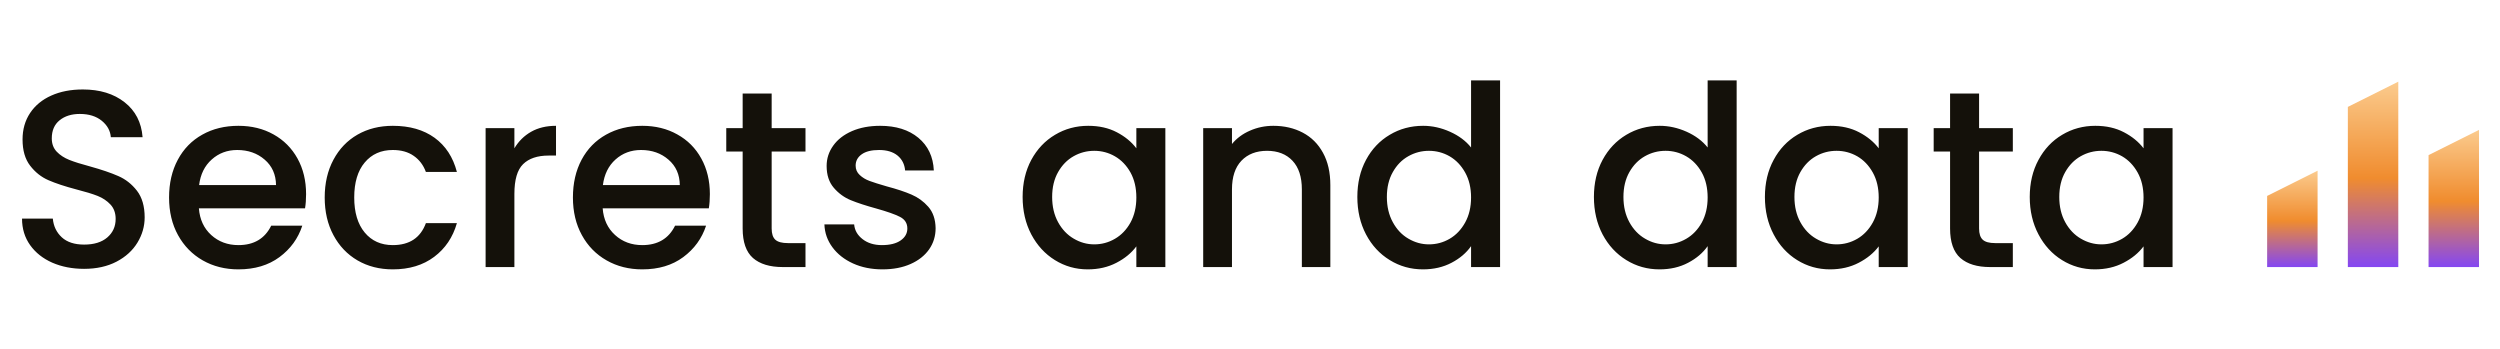
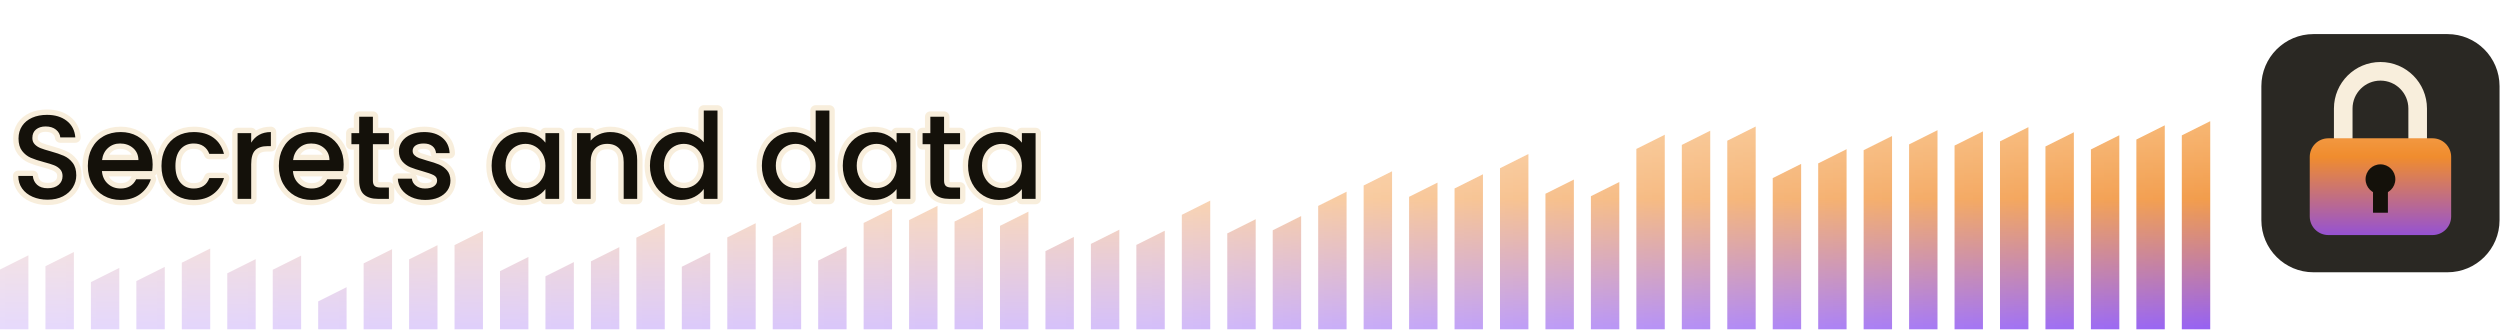
- <svg xmlns="http://www.w3.org/2000/svg" width="337" height="47" viewBox="0 0 337 47" role="img" aria-label="Secrets and data">
+ <svg xmlns="http://www.w3.org/2000/svg" width="880" height="116" viewBox="0 0 880 116" role="img" aria-label="Secrets and data">
  <defs>
-     <linearGradient id="g" x1="0" y1="0" x2="0" y2="1">
+     <linearGradient id="g" gradientUnits="userSpaceOnUse" x1="0" y1="14" x2="0" y2="116">
+       <stop offset="0" stop-color="#FBCB8E" />
+       <stop offset=".55" stop-color="#F08C2E" />
+       <stop offset="1" stop-color="#8447F2" />
+     </linearGradient>
+     <linearGradient id="gb" x1="0" y1="0" x2="0" y2="1">
+       <stop offset="0" stop-color="#FBCB8E" />
+       <stop offset=".52" stop-color="#F08C2E" />
+       <stop offset="1" stop-color="#8447F2" />
+     </linearGradient>
+     <linearGradient id="ig" gradientUnits="userSpaceOnUse" x1="0" y1="6" x2="0" y2="58">
      <stop offset="0" stop-color="#FBCB8E" />
      <stop offset=".52" stop-color="#F08C2E" />
      <stop offset="1" stop-color="#8447F2" />
    </linearGradient>
  </defs>
-   <style>.t{fill:#14110A}.b{fill:url(#g)}@media (prefers-color-scheme:dark){.t{fill:#F8EEDC}}</style>
-   <path class="t" d="M11.34 36.24Q8.96 36.24 7.05 35.41Q5.15 34.57 4.06 33.04Q2.97 31.51 2.97 29.47L2.97 29.47L7.12 29.47Q7.26 31.00 8.33 31.99Q9.40 32.97 11.34 32.97L11.34 32.97Q13.34 32.97 14.46 32.01Q15.59 31.04 15.59 29.51L15.59 29.51Q15.59 28.32 14.89 27.57Q14.19 26.82 13.16 26.41Q12.12 26.00 10.28 25.53L10.28 25.53Q7.97 24.92 6.53 24.29Q5.08 23.66 4.06 22.33Q3.04 21.01 3.04 18.80L3.04 18.80Q3.04 16.76 4.06 15.23Q5.08 13.70 6.92 12.88Q8.75 12.06 11.17 12.06L11.17 12.06Q14.60 12.06 16.79 13.78Q18.99 15.50 19.22 18.49L19.22 18.49L14.94 18.49Q14.84 17.20 13.72 16.28Q12.59 15.36 10.76 15.36L10.76 15.36Q9.09 15.36 8.04 16.21Q6.98 17.06 6.98 18.66L6.98 18.66Q6.98 19.75 7.65 20.45Q8.31 21.14 9.33 21.55Q10.35 21.96 12.12 22.43L12.12 22.43Q14.46 23.08 15.94 23.73Q17.42 24.37 18.46 25.71Q19.50 27.06 19.50 29.30L19.50 29.30Q19.50 31.10 18.53 32.70Q17.56 34.30 15.71 35.27Q13.85 36.24 11.34 36.24L11.34 36.24ZM41.26 26.17Q41.26 27.23 41.12 28.08L41.12 28.08L26.81 28.08Q26.98 30.32 28.47 31.68Q29.97 33.04 32.14 33.04L32.14 33.04Q35.27 33.04 36.56 30.42L36.56 30.42L40.75 30.42Q39.90 33.01 37.67 34.66Q35.44 36.31 32.14 36.31L32.14 36.31Q29.46 36.31 27.33 35.10Q25.21 33.89 24.00 31.70Q22.79 29.51 22.79 26.62L22.79 26.62Q22.79 23.73 23.97 21.53Q25.14 19.34 27.27 18.15Q29.39 16.96 32.14 16.96L32.14 16.96Q34.80 16.96 36.87 18.12Q38.94 19.27 40.10 21.36Q41.26 23.45 41.26 26.17L41.26 26.17ZM26.84 24.95L37.21 24.95Q37.18 22.81 35.68 21.52Q34.18 20.22 31.97 20.22L31.97 20.22Q29.97 20.22 28.54 21.50Q27.11 22.77 26.84 24.95L26.84 24.95ZM43.77 26.62Q43.77 23.73 44.95 21.53Q46.12 19.34 48.19 18.15Q50.27 16.96 52.95 16.96L52.95 16.96Q56.35 16.96 58.58 18.57Q60.81 20.19 61.59 23.18L61.59 23.18L57.41 23.18Q56.90 21.79 55.77 21.01Q54.65 20.22 52.95 20.22L52.95 20.22Q50.57 20.22 49.16 21.91Q47.75 23.59 47.75 26.62L47.75 26.62Q47.75 29.64 49.16 31.34Q50.57 33.04 52.95 33.04L52.95 33.04Q56.32 33.04 57.41 30.08L57.41 30.08L61.59 30.08Q60.77 32.94 58.53 34.62Q56.28 36.31 52.95 36.31L52.95 36.31Q50.27 36.31 48.19 35.10Q46.12 33.89 44.95 31.70Q43.77 29.51 43.77 26.62L43.77 26.62ZM69.34 19.99Q70.19 18.56 71.60 17.76Q73.01 16.96 74.95 16.96L74.95 16.96L74.95 20.97L73.96 20.97Q71.69 20.97 70.51 22.13Q69.34 23.28 69.34 26.14L69.34 26.14L69.34 36L65.46 36L65.46 17.27L69.34 17.27L69.34 19.99ZM95.69 26.17Q95.69 27.23 95.55 28.08L95.55 28.08L81.24 28.08Q81.41 30.32 82.91 31.68Q84.40 33.04 86.58 33.04L86.58 33.04Q89.71 33.04 91.00 30.42L91.00 30.42L95.18 30.42Q94.33 33.01 92.10 34.66Q89.88 36.31 86.58 36.31L86.58 36.31Q83.89 36.31 81.77 35.10Q79.64 33.89 78.44 31.70Q77.23 29.51 77.23 26.62L77.23 26.62Q77.23 23.73 78.40 21.53Q79.57 19.34 81.70 18.15Q83.82 16.96 86.58 16.96L86.58 16.96Q89.23 16.96 91.30 18.12Q93.38 19.27 94.53 21.36Q95.69 23.45 95.69 26.17L95.69 26.17ZM81.27 24.95L91.64 24.95Q91.61 22.81 90.11 21.52Q88.62 20.22 86.41 20.22L86.41 20.22Q84.40 20.22 82.97 21.50Q81.55 22.77 81.27 24.95L81.27 24.95ZM108.58 20.43L104.02 20.43L104.02 30.80Q104.02 31.85 104.51 32.31Q105.01 32.77 106.20 32.77L106.20 32.77L108.58 32.77L108.58 36L105.52 36Q102.90 36 101.50 34.78Q100.11 33.55 100.11 30.80L100.11 30.80L100.11 20.43L97.90 20.43L97.90 17.27L100.11 17.27L100.11 12.61L104.02 12.61L104.02 17.27L108.58 17.27L108.58 20.43ZM118.95 36.31Q116.74 36.31 114.98 35.51Q113.23 34.71 112.21 33.33Q111.19 31.95 111.13 30.25L111.13 30.25L115.14 30.25Q115.24 31.44 116.28 32.24Q117.31 33.04 118.88 33.04L118.88 33.04Q120.51 33.04 121.41 32.41Q122.31 31.78 122.31 30.80L122.31 30.80Q122.31 29.74 121.31 29.23Q120.31 28.72 118.13 28.11L118.13 28.11Q116.02 27.53 114.70 26.99Q113.37 26.45 112.40 25.32Q111.43 24.20 111.43 22.37L111.43 22.37Q111.43 20.87 112.32 19.63Q113.20 18.39 114.85 17.67Q116.50 16.96 118.64 16.96L118.64 16.96Q121.84 16.96 123.79 18.57Q125.75 20.19 125.88 22.98L125.88 22.98L122.01 22.98Q121.90 21.72 120.99 20.97Q120.07 20.22 118.50 20.22L118.50 20.22Q116.97 20.22 116.16 20.80Q115.34 21.38 115.34 22.33L115.34 22.33Q115.34 23.08 115.89 23.59Q116.43 24.10 117.21 24.39Q117.99 24.68 119.52 25.12L119.52 25.12Q121.56 25.66 122.87 26.23Q124.18 26.79 125.13 27.87Q126.09 28.96 126.12 30.76L126.12 30.76Q126.12 32.36 125.24 33.62Q124.35 34.88 122.74 35.59Q121.12 36.31 118.95 36.31L118.95 36.31ZM137.85 26.55Q137.85 23.73 139.02 21.55Q140.20 19.37 142.22 18.17Q144.24 16.96 146.69 16.96L146.69 16.96Q148.90 16.96 150.55 17.83Q152.20 18.69 153.18 19.99L153.18 19.99L153.18 17.27L157.09 17.27L157.09 36L153.18 36L153.18 33.21Q152.20 34.54 150.50 35.42Q148.80 36.31 146.62 36.31L146.62 36.31Q144.21 36.31 142.20 35.06Q140.20 33.82 139.02 31.60Q137.85 29.37 137.85 26.55L137.85 26.55ZM153.18 26.62Q153.18 24.68 152.39 23.25Q151.59 21.82 150.29 21.07Q149.00 20.33 147.51 20.33L147.51 20.33Q146.01 20.33 144.72 21.06Q143.43 21.79 142.63 23.20Q141.83 24.61 141.83 26.55L141.83 26.55Q141.83 28.49 142.63 29.95Q143.43 31.41 144.74 32.17Q146.04 32.94 147.51 32.94L147.51 32.94Q149.00 32.94 150.29 32.19Q151.59 31.44 152.39 30.00Q153.18 28.55 153.18 26.62L153.18 26.62ZM171.65 16.96Q173.86 16.96 175.61 17.88Q177.36 18.80 178.34 20.60Q179.33 22.40 179.33 24.95L179.33 24.95L179.33 36L175.49 36L175.49 25.53Q175.49 23.01 174.23 21.67Q172.97 20.33 170.80 20.33L170.80 20.33Q168.62 20.33 167.34 21.67Q166.07 23.01 166.07 25.53L166.07 25.53L166.07 36L162.19 36L162.19 17.27L166.07 17.27L166.07 19.41Q167.02 18.25 168.50 17.61Q169.98 16.96 171.65 16.96L171.65 16.96ZM182.97 26.55Q182.97 23.73 184.14 21.55Q185.31 19.37 187.34 18.17Q189.36 16.96 191.84 16.96L191.84 16.96Q193.68 16.96 195.46 17.76Q197.25 18.56 198.30 19.88L198.30 19.88L198.30 10.84L202.21 10.84L202.21 36L198.30 36L198.30 33.18Q197.35 34.54 195.67 35.42Q193.98 36.31 191.81 36.31L191.81 36.31Q189.36 36.31 187.34 35.06Q185.31 33.82 184.14 31.60Q182.97 29.37 182.97 26.55L182.97 26.55ZM198.30 26.62Q198.30 24.68 197.50 23.25Q196.70 21.82 195.41 21.07Q194.12 20.33 192.62 20.33L192.62 20.33Q191.13 20.33 189.84 21.06Q188.54 21.79 187.75 23.20Q186.95 24.61 186.95 26.55L186.95 26.55Q186.95 28.49 187.75 29.95Q188.54 31.41 189.85 32.17Q191.16 32.94 192.62 32.94L192.62 32.94Q194.12 32.94 195.41 32.19Q196.70 31.44 197.50 30.00Q198.30 28.55 198.30 26.62L198.30 26.62ZM214.86 26.55Q214.86 23.73 216.03 21.55Q217.21 19.37 219.23 18.17Q221.25 16.96 223.73 16.96L223.73 16.96Q225.57 16.96 227.36 17.76Q229.14 18.56 230.19 19.88L230.19 19.88L230.19 10.84L234.10 10.84L234.10 36L230.19 36L230.19 33.18Q229.24 34.54 227.56 35.42Q225.88 36.31 223.70 36.31L223.70 36.31Q221.25 36.31 219.23 35.06Q217.21 33.82 216.03 31.60Q214.86 29.37 214.86 26.55L214.86 26.55ZM230.19 26.62Q230.19 24.68 229.40 23.25Q228.60 21.82 227.30 21.07Q226.01 20.33 224.52 20.33L224.52 20.33Q223.02 20.33 221.73 21.06Q220.44 21.79 219.64 23.20Q218.84 24.61 218.84 26.55L218.84 26.55Q218.84 28.49 219.64 29.95Q220.44 31.41 221.75 32.17Q223.05 32.94 224.52 32.94L224.52 32.94Q226.01 32.94 227.30 32.19Q228.60 31.44 229.40 30.00Q230.19 28.55 230.19 26.62L230.19 26.62ZM237.91 26.55Q237.91 23.73 239.09 21.55Q240.26 19.37 242.28 18.17Q244.30 16.96 246.75 16.96L246.75 16.96Q248.96 16.96 250.61 17.83Q252.26 18.69 253.25 19.99L253.25 19.99L253.25 17.27L257.16 17.27L257.16 36L253.25 36L253.25 33.21Q252.26 34.54 250.56 35.42Q248.86 36.31 246.68 36.31L246.68 36.31Q244.27 36.31 242.26 35.06Q240.26 33.82 239.09 31.60Q237.91 29.37 237.91 26.55L237.91 26.55ZM253.25 26.62Q253.25 24.68 252.45 23.25Q251.65 21.82 250.36 21.07Q249.06 20.33 247.57 20.33L247.57 20.33Q246.07 20.33 244.78 21.06Q243.49 21.79 242.69 23.20Q241.89 24.61 241.89 26.55L241.89 26.55Q241.89 28.49 242.69 29.95Q243.49 31.41 244.80 32.17Q246.11 32.94 247.57 32.94L247.57 32.94Q249.06 32.94 250.36 32.19Q251.65 31.44 252.45 30.00Q253.25 28.55 253.25 26.62L253.25 26.62ZM271.33 20.43L266.78 20.43L266.78 30.80Q266.78 31.85 267.27 32.31Q267.76 32.77 268.95 32.77L268.95 32.77L271.33 32.77L271.33 36L268.27 36Q265.66 36 264.26 34.78Q262.87 33.55 262.87 30.80L262.87 30.80L262.87 20.43L260.66 20.43L260.66 17.27L262.87 17.27L262.87 12.61L266.78 12.61L266.78 17.27L271.33 17.27L271.33 20.43ZM273.61 26.55Q273.61 23.73 274.79 21.55Q275.96 19.37 277.98 18.17Q280.00 16.96 282.45 16.96L282.45 16.96Q284.66 16.96 286.31 17.83Q287.96 18.69 288.95 19.99L288.95 19.99L288.95 17.27L292.86 17.27L292.86 36L288.95 36L288.95 33.21Q287.96 34.54 286.26 35.42Q284.56 36.31 282.38 36.31L282.38 36.31Q279.97 36.31 277.96 35.06Q275.96 33.82 274.79 31.60Q273.61 29.37 273.61 26.55L273.61 26.55ZM288.95 26.62Q288.95 24.68 288.15 23.25Q287.35 21.82 286.06 21.07Q284.76 20.33 283.27 20.33L283.27 20.33Q281.77 20.33 280.48 21.06Q279.19 21.79 278.39 23.20Q277.59 24.61 277.59 26.55L277.59 26.55Q277.59 28.49 278.39 29.95Q279.19 31.41 280.50 32.17Q281.81 32.94 283.27 32.94L283.27 32.94Q284.76 32.94 286.06 32.19Q287.35 31.44 288.15 30.00Q288.95 28.55 288.95 26.62L288.95 26.62Z" />
-   <path class="b" d="M305.61 26.41L312.41 23.01V36H305.61Z" />
-   <path class="b" d="M316.49 14.41L323.29 11.01V36H316.49Z" />
-   <path class="b" d="M327.37 20.91L334.17 17.51V36H327.37Z" />
+   <style>.t{fill:#14110A;stroke:#F8EEDC;paint-order:stroke;stroke-linejoin:round}@media (prefers-color-scheme:dark){.t{fill:#F8EEDC;stroke:#14110A}}</style>
+   <linearGradient id="fade" x1="0" x2="1">
+     <stop offset="0" stop-color="#fff" stop-opacity=".2" />
+     <stop offset="0.46" stop-color="#fff" stop-opacity=".35" />
+     <stop offset="1" stop-color="#fff" />
+   </linearGradient>
+   <mask id="m">
+     <rect width="880" height="116" fill="url(#fade)" />
+   </mask>
+   <g mask="url(#m)">
+     <path fill="url(#g)" d="M0 94.87L10 89.87V116H0Z" />
+     <path fill="url(#g)" d="M16 93.7L26 88.7V116H16Z" />
+     <path fill="url(#g)" d="M32 99.3L42 94.3V116H32Z" />
+     <path fill="url(#g)" d="M48 98.93L58 93.93V116H48Z" />
+     <path fill="url(#g)" d="M64 92.47L74 87.47V116H64Z" />
+     <path fill="url(#g)" d="M80 96.21L90 91.21V116H80Z" />
+     <path fill="url(#g)" d="M96 94.96L106 89.96V116H96Z" />
+     <path fill="url(#g)" d="M112 106.09L122 101.09V116H112Z" />
+     <path fill="url(#g)" d="M128 92.71L138 87.71V116H128Z" />
+     <path fill="url(#g)" d="M144 91.3L154 86.3V116H144Z" />
+     <path fill="url(#g)" d="M160 86.27L170 81.27V116H160Z" />
+     <path fill="url(#g)" d="M176 95.44L186 90.44V116H176Z" />
+     <path fill="url(#g)" d="M192 97.25L202 92.25V116H192Z" />
+     <path fill="url(#g)" d="M208 91.99L218 86.99V116H208Z" />
+     <path fill="url(#g)" d="M224 83.66L234 78.66V116H224Z" />
+     <path fill="url(#g)" d="M240 93.89L250 88.89V116H240Z" />
+     <path fill="url(#g)" d="M256 83.57L266 78.57V116H256Z" />
+     <path fill="url(#g)" d="M272 83.25L282 78.25V116H272Z" />
+     <path fill="url(#g)" d="M288 91.72L298 86.72V116H288Z" />
+     <path fill="url(#g)" d="M304 78.48L314 73.48V116H304Z" />
+     <path fill="url(#g)" d="M320 77.46L330 72.46V116H320Z" />
+     <path fill="url(#g)" d="M336 77.99L346 72.99V116H336Z" />
+     <path fill="url(#g)" d="M352 79.5L362 74.5V116H352Z" />
+     <path fill="url(#g)" d="M368 88.39L378 83.39V116H368Z" />
+     <path fill="url(#g)" d="M384 85.85L394 80.85V116H384Z" />
+     <path fill="url(#g)" d="M400 86.21L410 81.21V116H400Z" />
+     <path fill="url(#g)" d="M416 75.61L426 70.61V116H416Z" />
+     <path fill="url(#g)" d="M432 82.16L442 77.16V116H432Z" />
+     <path fill="url(#g)" d="M448 81.06L458 76.06V116H448Z" />
+     <path fill="url(#g)" d="M464 72.48L474 67.48V116H464Z" />
+     <path fill="url(#g)" d="M480 65.29L490 60.29V116H480Z" />
+     <path fill="url(#g)" d="M496 69.28L506 64.28V116H496Z" />
+     <path fill="url(#g)" d="M512 66.34L522 61.34V116H512Z" />
+     <path fill="url(#g)" d="M528 59.21L538 54.21V116H528Z" />
+     <path fill="url(#g)" d="M544 68.2L554 63.2V116H544Z" />
+     <path fill="url(#g)" d="M560 69.06L570 64.06V116H560Z" />
+     <path fill="url(#g)" d="M576 52.42L586 47.42V116H576Z" />
+     <path fill="url(#g)" d="M592 51.01L602 46.01V116H592Z" />
+     <path fill="url(#g)" d="M608 49.53L618 44.53V116H608Z" />
+     <path fill="url(#g)" d="M624 62.69L634 57.69V116H624Z" />
+     <path fill="url(#g)" d="M640 57.51L650 52.51V116H640Z" />
+     <path fill="url(#g)" d="M656 52.87L666 47.87V116H656Z" />
+     <path fill="url(#g)" d="M672 50.82L682 45.82V116H672Z" />
+     <path fill="url(#g)" d="M688 51.24L698 46.24V116H688Z" />
+     <path fill="url(#g)" d="M704 49.75L714 44.75V116H704Z" />
+     <path fill="url(#g)" d="M720 51.55L730 46.55V116H720Z" />
+     <path fill="url(#g)" d="M736 52.6L746 47.6V116H736Z" />
+     <path fill="url(#g)" d="M752 49.11L762 44.11V116H752Z" />
+     <path fill="url(#g)" d="M768 47.65L778 42.65V116H768Z" />
+   </g>
+   <path class="t" stroke-width="3.78" d="M16.77 70.29Q13.83 70.29 11.48 69.27Q9.12 68.24 7.78 66.35Q6.44 64.46 6.44 61.94L6.44 61.94L11.56 61.94Q11.73 63.83 13.05 65.04Q14.37 66.26 16.77 66.26L16.77 66.26Q19.25 66.26 20.63 65.06Q22.02 63.87 22.02 61.98L22.02 61.98Q22.02 60.51 21.16 59.58Q20.30 58.66 19.02 58.16Q17.73 57.65 15.47 57.06L15.47 57.06Q12.61 56.31 10.82 55.53Q9.04 54.75 7.78 53.12Q6.52 51.48 6.52 48.75L6.52 48.75Q6.52 46.23 7.78 44.34Q9.04 42.45 11.31 41.44Q13.58 40.43 16.56 40.43L16.56 40.43Q20.80 40.43 23.51 42.55Q26.22 44.67 26.51 48.37L26.51 48.37L21.22 48.37Q21.09 46.77 19.71 45.64Q18.32 44.51 16.05 44.51L16.05 44.51Q14.00 44.51 12.69 45.56Q11.39 46.61 11.39 48.58L11.39 48.58Q11.39 49.92 12.21 50.78Q13.03 51.65 14.29 52.15Q15.55 52.65 17.73 53.24L17.73 53.24Q20.63 54.04 22.46 54.84Q24.29 55.64 25.57 57.30Q26.85 58.95 26.85 61.73L26.85 61.73Q26.85 63.95 25.65 65.93Q24.45 67.90 22.17 69.10Q19.88 70.29 16.77 70.29L16.77 70.29ZM53.73 57.86Q53.73 59.16 53.56 60.21L53.56 60.21L35.88 60.21Q36.09 62.99 37.94 64.67Q39.78 66.35 42.47 66.35L42.47 66.35Q46.34 66.35 47.93 63.11L47.93 63.11L53.10 63.11Q52.05 66.30 49.30 68.34Q46.55 70.38 42.47 70.38L42.47 70.38Q39.15 70.38 36.53 68.89Q33.90 67.40 32.41 64.69Q30.92 61.98 30.92 58.41L30.92 58.41Q30.92 54.84 32.37 52.13Q33.82 49.42 36.45 47.95Q39.07 46.48 42.47 46.48L42.47 46.48Q45.75 46.48 48.31 47.91Q50.87 49.34 52.30 51.92Q53.73 54.50 53.73 57.86L53.73 57.86ZM35.92 56.35L48.73 56.35Q48.69 53.70 46.84 52.11Q44.99 50.51 42.26 50.51L42.26 50.51Q39.78 50.51 38.02 52.09Q36.26 53.66 35.92 56.35L35.92 56.35ZM56.84 58.41Q56.84 54.84 58.29 52.13Q59.73 49.42 62.30 47.95Q64.86 46.48 68.18 46.48L68.18 46.48Q72.38 46.48 75.13 48.47Q77.88 50.47 78.84 54.17L78.84 54.17L73.68 54.17Q73.05 52.44 71.66 51.48Q70.28 50.51 68.18 50.51L68.18 50.51Q65.24 50.51 63.49 52.59Q61.75 54.67 61.75 58.41L61.75 58.41Q61.75 62.15 63.49 64.25Q65.24 66.35 68.18 66.35L68.18 66.35Q72.33 66.35 73.68 62.69L73.68 62.69L78.84 62.69Q77.84 66.22 75.06 68.30Q72.29 70.38 68.18 70.38L68.18 70.38Q64.86 70.38 62.30 68.89Q59.73 67.40 58.29 64.69Q56.84 61.98 56.84 58.41L56.84 58.41ZM88.42 50.22Q89.47 48.45 91.21 47.47Q92.96 46.48 95.35 46.48L95.35 46.48L95.35 51.44L94.13 51.44Q91.32 51.44 89.87 52.86Q88.42 54.29 88.42 57.82L88.42 57.82L88.42 70L83.63 70L83.63 46.86L88.42 46.86L88.42 50.22ZM120.97 57.86Q120.97 59.16 120.80 60.21L120.80 60.21L103.12 60.21Q103.33 62.99 105.18 64.67Q107.03 66.35 109.71 66.35L109.71 66.35Q113.58 66.35 115.17 63.11L115.17 63.11L120.34 63.11Q119.29 66.30 116.54 68.34Q113.79 70.38 109.71 70.38L109.71 70.38Q106.40 70.38 103.77 68.89Q101.15 67.40 99.66 64.69Q98.16 61.98 98.16 58.41L98.16 58.41Q98.16 54.84 99.61 52.13Q101.06 49.42 103.69 47.95Q106.31 46.48 109.71 46.48L109.71 46.48Q112.99 46.48 115.55 47.91Q118.11 49.34 119.54 51.92Q120.97 54.50 120.97 57.86L120.97 57.86ZM103.16 56.35L115.97 56.35Q115.93 53.70 114.08 52.11Q112.23 50.51 109.50 50.51L109.50 50.51Q107.03 50.51 105.26 52.09Q103.50 53.66 103.16 56.35L103.16 56.35ZM136.89 50.76L131.26 50.76L131.26 63.57Q131.26 64.88 131.87 65.44Q132.48 66.01 133.95 66.01L133.95 66.01L136.89 66.01L136.89 70L133.11 70Q129.87 70 128.15 68.49Q126.43 66.98 126.43 63.57L126.43 63.57L126.43 50.76L123.70 50.76L123.70 46.86L126.43 46.86L126.43 41.10L131.26 41.10L131.26 46.86L136.89 46.86L136.89 50.76ZM149.70 70.38Q146.97 70.38 144.81 69.39Q142.64 68.40 141.38 66.70Q140.12 65.00 140.04 62.90L140.04 62.90L144.99 62.90Q145.12 64.37 146.40 65.36Q147.68 66.35 149.61 66.35L149.61 66.35Q151.63 66.35 152.74 65.57Q153.86 64.79 153.86 63.57L153.86 63.57Q153.86 62.27 152.62 61.64Q151.38 61.01 148.69 60.26L148.69 60.26Q146.09 59.54 144.45 58.87Q142.81 58.20 141.61 56.81Q140.42 55.43 140.42 53.16L140.42 53.16Q140.42 51.31 141.51 49.78Q142.60 48.24 144.64 47.36Q146.67 46.48 149.32 46.48L149.32 46.48Q153.27 46.48 155.68 48.47Q158.10 50.47 158.27 53.91L158.27 53.91L153.48 53.91Q153.35 52.36 152.22 51.44Q151.08 50.51 149.15 50.51L149.15 50.51Q147.26 50.51 146.25 51.23Q145.25 51.94 145.25 53.12L145.25 53.12Q145.25 54.04 145.92 54.67Q146.59 55.30 147.56 55.66Q148.52 56.01 150.41 56.56L150.41 56.56Q152.93 57.23 154.55 57.92Q156.17 58.62 157.34 59.96Q158.52 61.31 158.56 63.53L158.56 63.53Q158.56 65.51 157.47 67.06Q156.38 68.61 154.38 69.50Q152.39 70.38 149.70 70.38L149.70 70.38ZM173.05 58.32Q173.05 54.84 174.50 52.15Q175.95 49.46 178.45 47.97Q180.95 46.48 183.97 46.48L183.97 46.48Q186.70 46.48 188.74 47.55Q190.77 48.62 191.99 50.22L191.99 50.22L191.99 46.86L196.82 46.86L196.82 70L191.99 70L191.99 66.56Q190.77 68.19 188.67 69.29Q186.57 70.38 183.89 70.38L183.89 70.38Q180.90 70.38 178.43 68.84Q175.95 67.31 174.50 64.56Q173.05 61.81 173.05 58.32L173.05 58.32ZM191.99 58.41Q191.99 56.01 191.00 54.25Q190.02 52.49 188.42 51.56Q186.83 50.64 184.98 50.64L184.98 50.64Q183.13 50.64 181.53 51.54Q179.94 52.44 178.95 54.19Q177.96 55.93 177.96 58.32L177.96 58.32Q177.96 60.72 178.95 62.52Q179.94 64.33 181.55 65.28Q183.17 66.22 184.98 66.22L184.98 66.22Q186.83 66.22 188.42 65.30Q190.02 64.37 191.00 62.59Q191.99 60.80 191.99 58.41L191.99 58.41ZM214.80 46.48Q217.53 46.48 219.69 47.61Q221.85 48.75 223.07 50.97Q224.29 53.20 224.29 56.35L224.29 56.35L224.29 70L219.54 70L219.54 57.06Q219.54 53.96 217.99 52.30Q216.44 50.64 213.75 50.64L213.75 50.64Q211.06 50.64 209.48 52.30Q207.91 53.96 207.91 57.06L207.91 57.06L207.91 70L203.12 70L203.12 46.86L207.91 46.86L207.91 49.50Q209.09 48.08 210.91 47.28Q212.74 46.48 214.80 46.48L214.80 46.48ZM228.78 58.32Q228.78 54.84 230.23 52.15Q231.68 49.46 234.18 47.97Q236.68 46.48 239.75 46.48L239.75 46.48Q242.01 46.48 244.22 47.47Q246.42 48.45 247.73 50.09L247.73 50.09L247.73 38.92L252.56 38.92L252.56 70L247.73 70L247.73 66.51Q246.55 68.19 244.47 69.29Q242.39 70.38 239.70 70.38L239.70 70.38Q236.68 70.38 234.18 68.84Q231.68 67.31 230.23 64.56Q228.78 61.81 228.78 58.32L228.78 58.32ZM247.73 58.41Q247.73 56.01 246.74 54.25Q245.75 52.49 244.16 51.56Q242.56 50.64 240.71 50.64L240.71 50.64Q238.86 50.64 237.27 51.54Q235.67 52.44 234.69 54.19Q233.70 55.93 233.70 58.32L233.70 58.32Q233.70 60.72 234.69 62.52Q235.67 64.33 237.29 65.28Q238.91 66.22 240.71 66.22L240.71 66.22Q242.56 66.22 244.16 65.30Q245.75 64.37 246.74 62.59Q247.73 60.80 247.73 58.41L247.73 58.41ZM268.18 58.32Q268.18 54.84 269.63 52.15Q271.08 49.46 273.58 47.97Q276.08 46.48 279.14 46.48L279.14 46.48Q281.41 46.48 283.61 47.47Q285.82 48.45 287.12 50.09L287.12 50.09L287.12 38.92L291.95 38.92L291.95 70L287.12 70L287.12 66.51Q285.95 68.19 283.87 69.29Q281.79 70.38 279.10 70.38L279.10 70.38Q276.08 70.38 273.58 68.84Q271.08 67.31 269.63 64.56Q268.18 61.81 268.18 58.32L268.18 58.32ZM287.12 58.41Q287.12 56.01 286.13 54.25Q285.15 52.49 283.55 51.56Q281.96 50.64 280.11 50.64L280.11 50.64Q278.26 50.64 276.66 51.54Q275.07 52.44 274.08 54.19Q273.09 55.93 273.09 58.32L273.09 58.32Q273.09 60.72 274.08 62.52Q275.07 64.33 276.69 65.28Q278.30 66.22 280.11 66.22L280.11 66.22Q281.96 66.22 283.55 65.30Q285.15 64.37 286.13 62.59Q287.12 60.80 287.12 58.41L287.12 58.41ZM296.66 58.32Q296.66 54.84 298.10 52.15Q299.55 49.46 302.05 47.97Q304.55 46.48 307.58 46.48L307.58 46.48Q310.31 46.48 312.34 47.55Q314.38 48.62 315.60 50.22L315.60 50.22L315.60 46.86L320.43 46.86L320.43 70L315.60 70L315.60 66.56Q314.38 68.19 312.28 69.29Q310.18 70.38 307.49 70.38L307.49 70.38Q304.51 70.38 302.03 68.84Q299.55 67.31 298.10 64.56Q296.66 61.81 296.66 58.32L296.66 58.32ZM315.60 58.41Q315.60 56.01 314.61 54.25Q313.62 52.49 312.03 51.56Q310.43 50.64 308.58 50.64L308.58 50.64Q306.74 50.64 305.14 51.54Q303.54 52.44 302.56 54.19Q301.57 55.93 301.57 58.32L301.57 58.32Q301.57 60.72 302.56 62.52Q303.54 64.33 305.16 65.28Q306.78 66.22 308.58 66.22L308.58 66.22Q310.43 66.22 312.03 65.30Q313.62 64.37 314.61 62.59Q315.60 60.80 315.60 58.41L315.60 58.41ZM337.94 50.76L332.31 50.76L332.31 63.57Q332.31 64.88 332.92 65.44Q333.53 66.01 335.00 66.01L335.00 66.01L337.94 66.01L337.94 70L334.16 70Q330.93 70 329.21 68.49Q327.48 66.98 327.48 63.57L327.48 63.57L327.48 50.76L324.75 50.76L324.75 46.86L327.48 46.86L327.48 41.10L332.31 41.10L332.31 46.86L337.94 46.86L337.94 50.76ZM340.76 58.32Q340.76 54.84 342.20 52.15Q343.65 49.46 346.15 47.97Q348.65 46.48 351.68 46.48L351.68 46.48Q354.41 46.48 356.44 47.55Q358.48 48.62 359.70 50.22L359.70 50.22L359.70 46.86L364.53 46.86L364.53 70L359.70 70L359.70 66.56Q358.48 68.19 356.38 69.29Q354.28 70.38 351.59 70.38L351.59 70.38Q348.61 70.38 346.13 68.84Q343.65 67.31 342.20 64.56Q340.76 61.81 340.76 58.32L340.76 58.32ZM359.70 58.41Q359.70 56.01 358.71 54.25Q357.72 52.49 356.13 51.56Q354.53 50.64 352.68 50.64L352.68 50.64Q350.84 50.64 349.24 51.54Q347.64 52.44 346.66 54.19Q345.67 55.93 345.67 58.32L345.67 58.32Q345.67 60.72 346.66 62.52Q347.64 64.33 349.26 65.28Q350.88 66.22 352.68 66.22L352.68 66.22Q354.53 66.22 356.13 65.30Q357.72 64.37 358.71 62.59Q359.70 60.80 359.70 58.41L359.70 58.41Z" />
+   <g transform="translate(796 12) scale(1.31)">
+     <rect width="64" height="64" rx="14" fill="#2A2823" />
+     <path d="M22 28V20a10 10 0 0 1 20 0v8" fill="none" stroke="#F8EEDC" stroke-width="5" stroke-linecap="round" stroke-linejoin="round" />
+     <rect x="13" y="28" width="38" height="26" rx="5" fill="url(#ig)" />
+     <circle cx="32" cy="39" r="4" fill="#14110A" />
+     <path d="M30 41h4v7h-4z" fill="#14110A" />
+   </g>
</svg>
